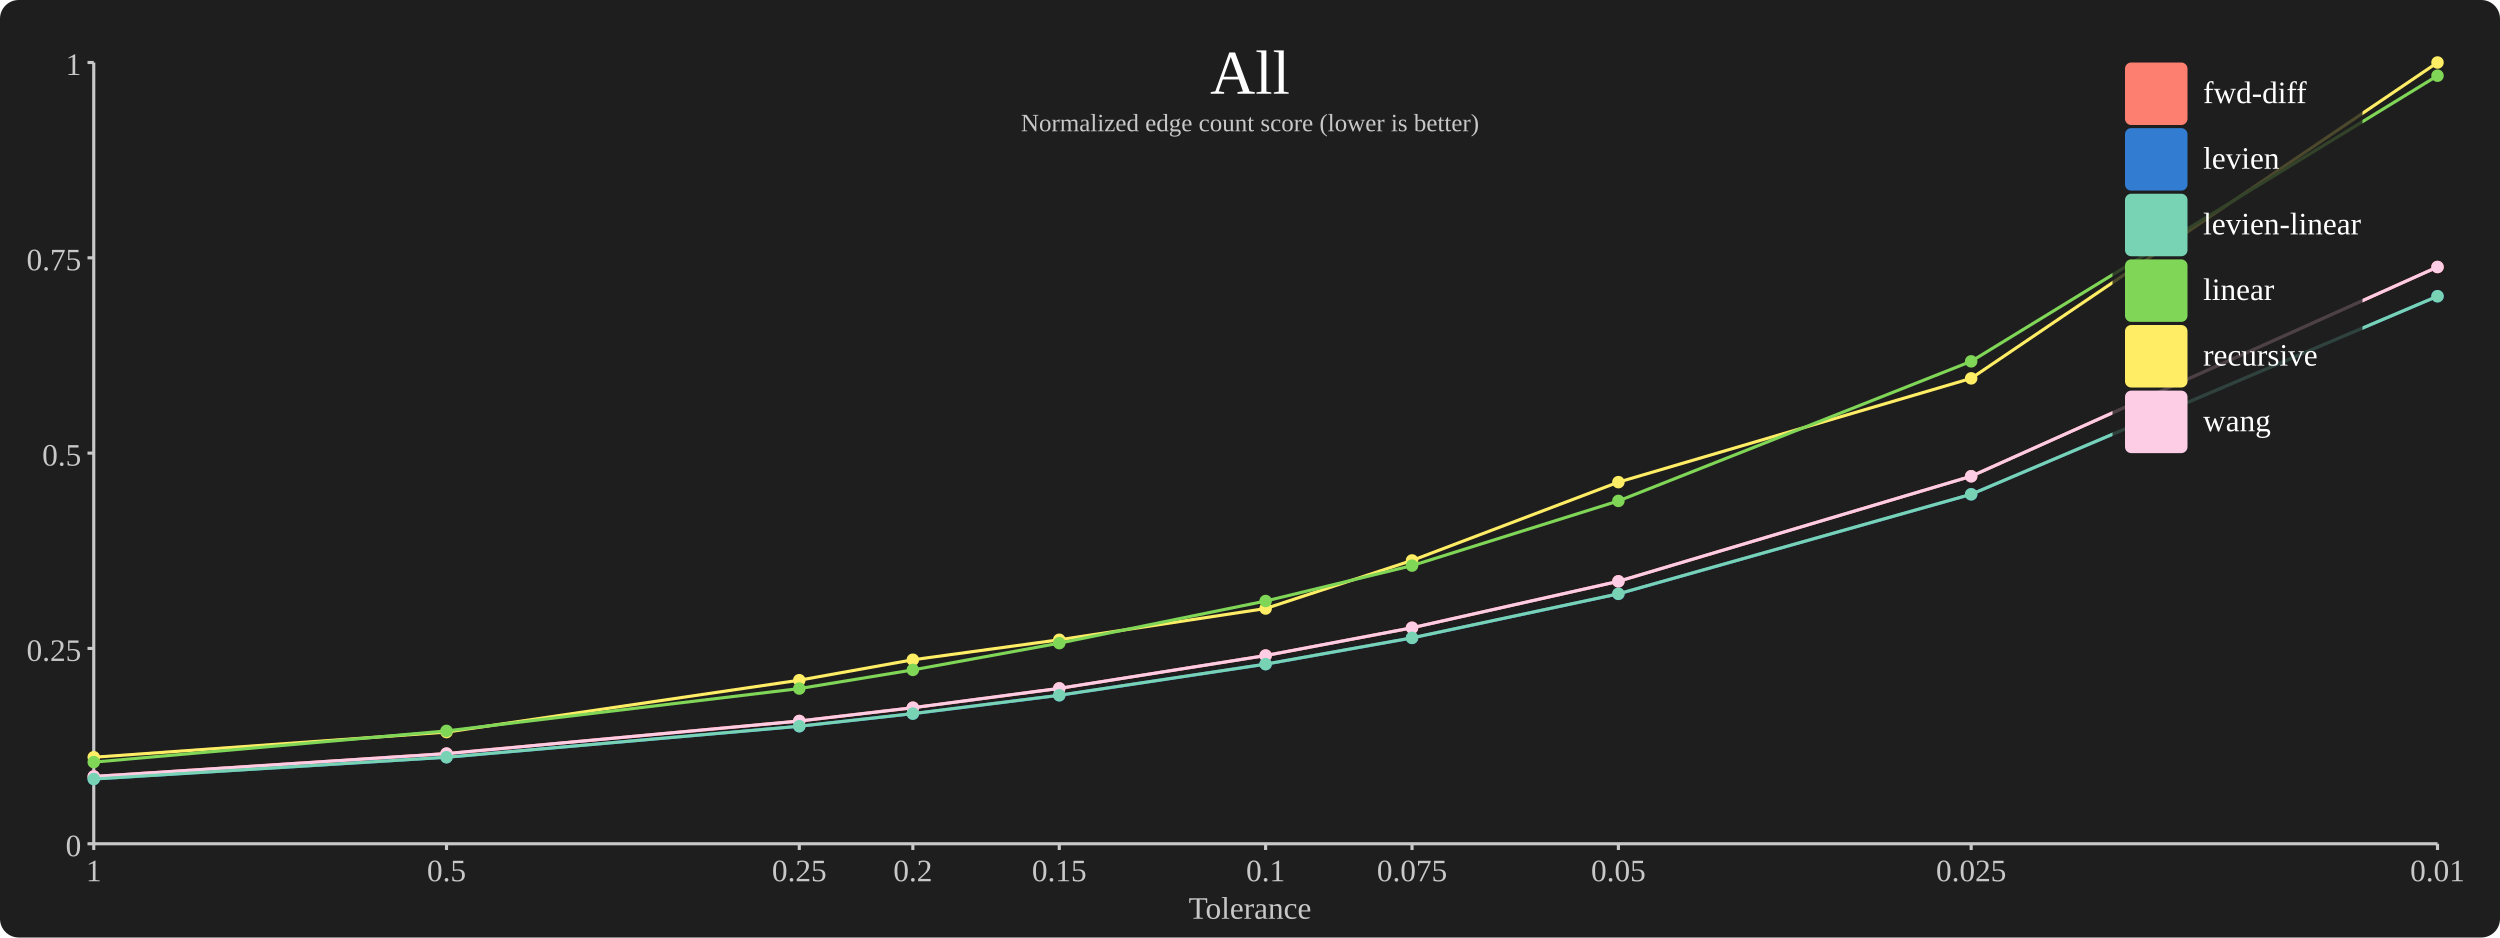
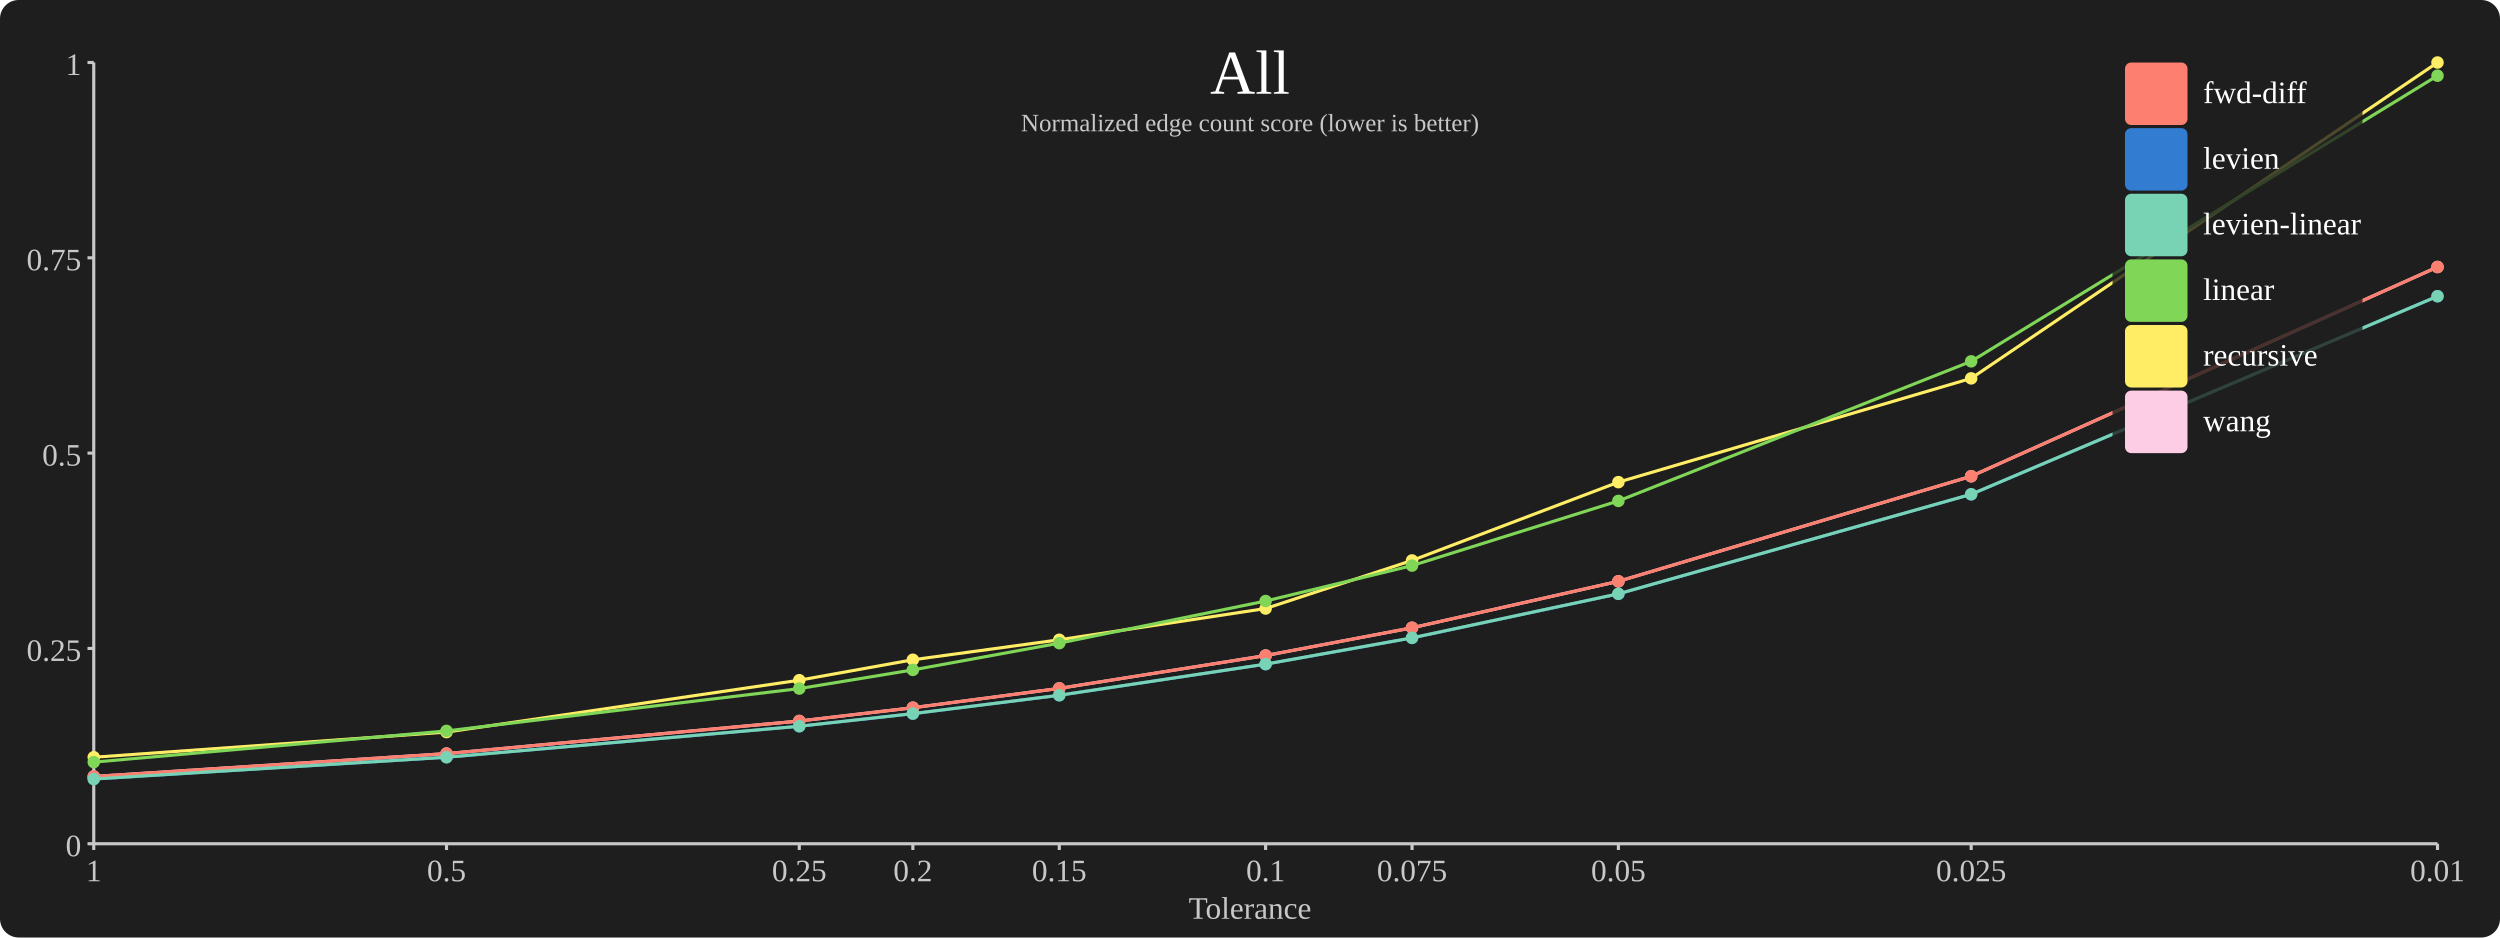
<svg xmlns="http://www.w3.org/2000/svg" viewBox="0 0 800 300">
  <rect x="0" y="0" width="800" height="300" ry="6" style="fill:rgb(30,30,30);stroke:none;fill-opacity:1;stroke-opacity:1;" />
  <path d="M 30 20 L 30 270" style="stroke:rgb(200,200,200);stroke-width:1" />
  <path d="M 30 270 L 780 270" style="stroke:rgb(200,200,200);stroke-width:1" />
  <path d="M 780 270 L 780 272" style="stroke:rgb(200,200,200);stroke-width:1" />
  <text x="780" y="282" style="font-size:10px;fill:rgb(200,200,200);text-anchor:middle;text-align:center;"> 0.01 </text>
  <path d="M 630.772 270 L 630.772 272" style="stroke:rgb(200,200,200);stroke-width:1" />
  <text x="630.772" y="282" style="font-size:10px;fill:rgb(200,200,200);text-anchor:middle;text-align:center;"> 0.025 </text>
  <path d="M 517.886 270 L 517.886 272" style="stroke:rgb(200,200,200);stroke-width:1" />
  <text x="517.886" y="282" style="font-size:10px;fill:rgb(200,200,200);text-anchor:middle;text-align:center;"> 0.05 </text>
  <path d="M 451.852 270 L 451.852 272" style="stroke:rgb(200,200,200);stroke-width:1" />
  <text x="451.852" y="282" style="font-size:10px;fill:rgb(200,200,200);text-anchor:middle;text-align:center;"> 0.075 </text>
  <path d="M 405 270 L 405 272" style="stroke:rgb(200,200,200);stroke-width:1" />
  <text x="405" y="282" style="font-size:10px;fill:rgb(200,200,200);text-anchor:middle;text-align:center;"> 0.1 </text>
  <path d="M 338.966 270 L 338.966 272" style="stroke:rgb(200,200,200);stroke-width:1" />
  <text x="338.966" y="282" style="font-size:10px;fill:rgb(200,200,200);text-anchor:middle;text-align:center;"> 0.15 </text>
  <path d="M 292.114 270 L 292.114 272" style="stroke:rgb(200,200,200);stroke-width:1" />
  <text x="292.114" y="282" style="font-size:10px;fill:rgb(200,200,200);text-anchor:middle;text-align:center;"> 0.2 </text>
  <path d="M 255.773 270 L 255.773 272" style="stroke:rgb(200,200,200);stroke-width:1" />
  <text x="255.773" y="282" style="font-size:10px;fill:rgb(200,200,200);text-anchor:middle;text-align:center;"> 0.25 </text>
  <path d="M 142.886 270 L 142.886 272" style="stroke:rgb(200,200,200);stroke-width:1" />
  <text x="142.886" y="282" style="font-size:10px;fill:rgb(200,200,200);text-anchor:middle;text-align:center;"> 0.5 </text>
  <path d="M 30 270 L 30 272" style="stroke:rgb(200,200,200);stroke-width:1" />
  <text x="30" y="282" style="font-size:10px;fill:rgb(200,200,200);text-anchor:middle;text-align:center;"> 1 </text>
  <path d="M 28 270 L 30 270" style="stroke:rgb(200,200,200);stroke-width:1" />
  <text x="26" y="274" style="font-size:10px;fill:rgb(200,200,200);text-anchor:end;text-align:right;"> 0 </text>
  <path d="M 28 207.5 L 30 207.5" style="stroke:rgb(200,200,200);stroke-width:1" />
  <text x="26" y="211.5" style="font-size:10px;fill:rgb(200,200,200);text-anchor:end;text-align:right;"> 0.25 </text>
  <path d="M 28 145 L 30 145" style="stroke:rgb(200,200,200);stroke-width:1" />
  <text x="26" y="149" style="font-size:10px;fill:rgb(200,200,200);text-anchor:end;text-align:right;"> 0.5 </text>
  <path d="M 28 82.5 L 30 82.5" style="stroke:rgb(200,200,200);stroke-width:1" />
  <text x="26" y="86.5" style="font-size:10px;fill:rgb(200,200,200);text-anchor:end;text-align:right;"> 0.75 </text>
  <path d="M 28 20 L 30 20" style="stroke:rgb(200,200,200);stroke-width:1" />
  <text x="26" y="24" style="font-size:10px;fill:rgb(200,200,200);text-anchor:end;text-align:right;"> 1 </text>
  <text x="400" y="294" style="font-size:10px;fill:rgb(200,200,200);text-anchor:middle;text-align:center;"> Tolerance </text>
  <circle cx="780" cy="94.795" r="2" style="fill:rgb(50,125,209);stroke:none;fill-opacity:1;stroke-opacity:1;" />
  <path d="M 780 94.795 L 630.772 158.188" style="stroke:rgb(50,125,209);stroke-width:1" />
  <circle cx="630.772" cy="158.188" r="2" style="fill:rgb(50,125,209);stroke:none;fill-opacity:1;stroke-opacity:1;" />
  <path d="M 630.772 158.188 L 517.886 190.04" style="stroke:rgb(50,125,209);stroke-width:1" />
  <circle cx="517.886" cy="190.04" r="2" style="fill:rgb(50,125,209);stroke:none;fill-opacity:1;stroke-opacity:1;" />
  <path d="M 517.886 190.04 L 451.852 204.143" style="stroke:rgb(50,125,209);stroke-width:1" />
  <circle cx="451.852" cy="204.143" r="2" style="fill:rgb(50,125,209);stroke:none;fill-opacity:1;stroke-opacity:1;" />
  <path d="M 451.852 204.143 L 405 212.532" style="stroke:rgb(50,125,209);stroke-width:1" />
  <circle cx="405" cy="212.532" r="2" style="fill:rgb(50,125,209);stroke:none;fill-opacity:1;stroke-opacity:1;" />
  <path d="M 405 212.532 L 338.966 222.495" style="stroke:rgb(50,125,209);stroke-width:1" />
  <circle cx="338.966" cy="222.495" r="2" style="fill:rgb(50,125,209);stroke:none;fill-opacity:1;stroke-opacity:1;" />
  <path d="M 338.966 222.495 L 292.114 228.37" style="stroke:rgb(50,125,209);stroke-width:1" />
  <circle cx="292.114" cy="228.37" r="2" style="fill:rgb(50,125,209);stroke:none;fill-opacity:1;stroke-opacity:1;" />
  <path d="M 292.114 228.37 L 255.773 232.4" style="stroke:rgb(50,125,209);stroke-width:1" />
  <circle cx="255.773" cy="232.4" r="2" style="fill:rgb(50,125,209);stroke:none;fill-opacity:1;stroke-opacity:1;" />
  <path d="M 255.773 232.4 L 142.886 242.31" style="stroke:rgb(50,125,209);stroke-width:1" />
  <circle cx="142.886" cy="242.31" r="2" style="fill:rgb(50,125,209);stroke:none;fill-opacity:1;stroke-opacity:1;" />
  <path d="M 142.886 242.31 L 30 249.272" style="stroke:rgb(50,125,209);stroke-width:1" />
  <circle cx="30" cy="249.272" r="2" style="fill:rgb(50,125,209);stroke:none;fill-opacity:1;stroke-opacity:1;" />
-   <circle cx="780" cy="85.438" r="2" style="fill:rgb(253,127,111);stroke:none;fill-opacity:1;stroke-opacity:1;" />
-   <path d="M 780 85.438 L 630.772 152.4" style="stroke:rgb(253,127,111);stroke-width:1" />
-   <circle cx="630.772" cy="152.4" r="2" style="fill:rgb(253,127,111);stroke:none;fill-opacity:1;stroke-opacity:1;" />
-   <path d="M 630.772 152.4 L 517.886 186.022" style="stroke:rgb(253,127,111);stroke-width:1" />
-   <circle cx="517.886" cy="186.022" r="2" style="fill:rgb(253,127,111);stroke:none;fill-opacity:1;stroke-opacity:1;" />
-   <path d="M 517.886 186.022 L 451.852 200.89" style="stroke:rgb(253,127,111);stroke-width:1" />
-   <circle cx="451.852" cy="200.89" r="2" style="fill:rgb(253,127,111);stroke:none;fill-opacity:1;stroke-opacity:1;" />
-   <path d="M 451.852 200.89 L 405 209.77" style="stroke:rgb(253,127,111);stroke-width:1" />
-   <circle cx="405" cy="209.77" r="2" style="fill:rgb(253,127,111);stroke:none;fill-opacity:1;stroke-opacity:1;" />
-   <path d="M 405 209.77 L 338.966 220.278" style="stroke:rgb(253,127,111);stroke-width:1" />
-   <circle cx="338.966" cy="220.278" r="2" style="fill:rgb(253,127,111);stroke:none;fill-opacity:1;stroke-opacity:1;" />
-   <path d="M 338.966 220.278 L 292.114 226.468" style="stroke:rgb(253,127,111);stroke-width:1" />
-   <circle cx="292.114" cy="226.468" r="2" style="fill:rgb(253,127,111);stroke:none;fill-opacity:1;stroke-opacity:1;" />
-   <path d="M 292.114 226.468 L 255.773 230.72" style="stroke:rgb(253,127,111);stroke-width:1" />
-   <circle cx="255.773" cy="230.72" r="2" style="fill:rgb(253,127,111);stroke:none;fill-opacity:1;stroke-opacity:1;" />
-   <path d="M 255.773 230.72 L 142.886 241.15" style="stroke:rgb(253,127,111);stroke-width:1" />
-   <circle cx="142.886" cy="241.15" r="2" style="fill:rgb(253,127,111);stroke:none;fill-opacity:1;stroke-opacity:1;" />
-   <path d="M 142.886 241.15 L 30 248.472" style="stroke:rgb(253,127,111);stroke-width:1" />
-   <circle cx="30" cy="248.472" r="2" style="fill:rgb(253,127,111);stroke:none;fill-opacity:1;stroke-opacity:1;" />
+   <circle cx="780" cy="85.438" r="2" style="fill:rgb(253,204,229);stroke:none;fill-opacity:1;stroke-opacity:1;" />
+   <path d="M 780 85.438 L 630.772 152.4" style="stroke:rgb(253,204,229);stroke-width:1" />
+   <circle cx="630.772" cy="152.4" r="2" style="fill:rgb(253,204,229);stroke:none;fill-opacity:1;stroke-opacity:1;" />
+   <path d="M 630.772 152.4 L 517.886 186.02" style="stroke:rgb(253,204,229);stroke-width:1" />
+   <circle cx="517.886" cy="186.02" r="2" style="fill:rgb(253,204,229);stroke:none;fill-opacity:1;stroke-opacity:1;" />
+   <path d="M 517.886 186.02 L 451.852 200.89" style="stroke:rgb(253,204,229);stroke-width:1" />
+   <circle cx="451.852" cy="200.89" r="2" style="fill:rgb(253,204,229);stroke:none;fill-opacity:1;stroke-opacity:1;" />
+   <path d="M 451.852 200.89 L 405 209.77" style="stroke:rgb(253,204,229);stroke-width:1" />
+   <circle cx="405" cy="209.77" r="2" style="fill:rgb(253,204,229);stroke:none;fill-opacity:1;stroke-opacity:1;" />
+   <path d="M 405 209.77 L 338.966 220.278" style="stroke:rgb(253,204,229);stroke-width:1" />
+   <circle cx="338.966" cy="220.278" r="2" style="fill:rgb(253,204,229);stroke:none;fill-opacity:1;stroke-opacity:1;" />
+   <path d="M 338.966 220.278 L 292.114 226.468" style="stroke:rgb(253,204,229);stroke-width:1" />
+   <circle cx="292.114" cy="226.468" r="2" style="fill:rgb(253,204,229);stroke:none;fill-opacity:1;stroke-opacity:1;" />
+   <path d="M 292.114 226.468 L 255.773 230.72" style="stroke:rgb(253,204,229);stroke-width:1" />
+   <circle cx="255.773" cy="230.72" r="2" style="fill:rgb(253,204,229);stroke:none;fill-opacity:1;stroke-opacity:1;" />
+   <path d="M 255.773 230.72 L 142.886 241.15" style="stroke:rgb(253,204,229);stroke-width:1" />
+   <circle cx="142.886" cy="241.15" r="2" style="fill:rgb(253,204,229);stroke:none;fill-opacity:1;stroke-opacity:1;" />
+   <path d="M 142.886 241.15 L 30 248.472" style="stroke:rgb(253,204,229);stroke-width:1" />
+   <circle cx="30" cy="248.472" r="2" style="fill:rgb(253,204,229);stroke:none;fill-opacity:1;stroke-opacity:1;" />
  <circle cx="780" cy="20" r="2" style="fill:rgb(255,238,101);stroke:none;fill-opacity:1;stroke-opacity:1;" />
  <path d="M 780 20 L 630.772 121.078" style="stroke:rgb(255,238,101);stroke-width:1" />
  <circle cx="630.772" cy="121.078" r="2" style="fill:rgb(255,238,101);stroke:none;fill-opacity:1;stroke-opacity:1;" />
  <path d="M 630.772 121.078 L 517.886 154.285" style="stroke:rgb(255,238,101);stroke-width:1" />
  <circle cx="517.886" cy="154.285" r="2" style="fill:rgb(255,238,101);stroke:none;fill-opacity:1;stroke-opacity:1;" />
  <path d="M 517.886 154.285 L 451.852 179.345" style="stroke:rgb(255,238,101);stroke-width:1" />
  <circle cx="451.852" cy="179.345" r="2" style="fill:rgb(255,238,101);stroke:none;fill-opacity:1;stroke-opacity:1;" />
  <path d="M 451.852 179.345 L 405 194.725" style="stroke:rgb(255,238,101);stroke-width:1" />
  <circle cx="405" cy="194.725" r="2" style="fill:rgb(255,238,101);stroke:none;fill-opacity:1;stroke-opacity:1;" />
  <path d="M 405 194.725 L 338.966 204.725" style="stroke:rgb(255,238,101);stroke-width:1" />
  <circle cx="338.966" cy="204.725" r="2" style="fill:rgb(255,238,101);stroke:none;fill-opacity:1;stroke-opacity:1;" />
  <path d="M 338.966 204.725 L 292.114 211.123" style="stroke:rgb(255,238,101);stroke-width:1" />
  <circle cx="292.114" cy="211.123" r="2" style="fill:rgb(255,238,101);stroke:none;fill-opacity:1;stroke-opacity:1;" />
  <path d="M 292.114 211.123 L 255.773 217.662" style="stroke:rgb(255,238,101);stroke-width:1" />
  <circle cx="255.773" cy="217.662" r="2" style="fill:rgb(255,238,101);stroke:none;fill-opacity:1;stroke-opacity:1;" />
  <path d="M 255.773 217.662 L 142.886 234.265" style="stroke:rgb(255,238,101);stroke-width:1" />
  <circle cx="142.886" cy="234.265" r="2" style="fill:rgb(255,238,101);stroke:none;fill-opacity:1;stroke-opacity:1;" />
  <path d="M 142.886 234.265 L 30 242.32" style="stroke:rgb(255,238,101);stroke-width:1" />
  <circle cx="30" cy="242.32" r="2" style="fill:rgb(255,238,101);stroke:none;fill-opacity:1;stroke-opacity:1;" />
-   <circle cx="780" cy="85.438" r="2" style="fill:rgb(253,204,229);stroke:none;fill-opacity:1;stroke-opacity:1;" />
-   <path d="M 780 85.438 L 630.772 152.4" style="stroke:rgb(253,204,229);stroke-width:1" />
-   <circle cx="630.772" cy="152.4" r="2" style="fill:rgb(253,204,229);stroke:none;fill-opacity:1;stroke-opacity:1;" />
-   <path d="M 630.772 152.4 L 517.886 186.022" style="stroke:rgb(253,204,229);stroke-width:1" />
-   <circle cx="517.886" cy="186.022" r="2" style="fill:rgb(253,204,229);stroke:none;fill-opacity:1;stroke-opacity:1;" />
-   <path d="M 517.886 186.022 L 451.852 200.89" style="stroke:rgb(253,204,229);stroke-width:1" />
-   <circle cx="451.852" cy="200.89" r="2" style="fill:rgb(253,204,229);stroke:none;fill-opacity:1;stroke-opacity:1;" />
-   <path d="M 451.852 200.89 L 405 209.77" style="stroke:rgb(253,204,229);stroke-width:1" />
-   <circle cx="405" cy="209.77" r="2" style="fill:rgb(253,204,229);stroke:none;fill-opacity:1;stroke-opacity:1;" />
-   <path d="M 405 209.77 L 338.966 220.278" style="stroke:rgb(253,204,229);stroke-width:1" />
-   <circle cx="338.966" cy="220.278" r="2" style="fill:rgb(253,204,229);stroke:none;fill-opacity:1;stroke-opacity:1;" />
-   <path d="M 338.966 220.278 L 292.114 226.468" style="stroke:rgb(253,204,229);stroke-width:1" />
-   <circle cx="292.114" cy="226.468" r="2" style="fill:rgb(253,204,229);stroke:none;fill-opacity:1;stroke-opacity:1;" />
-   <path d="M 292.114 226.468 L 255.773 230.72" style="stroke:rgb(253,204,229);stroke-width:1" />
-   <circle cx="255.773" cy="230.72" r="2" style="fill:rgb(253,204,229);stroke:none;fill-opacity:1;stroke-opacity:1;" />
-   <path d="M 255.773 230.72 L 142.886 241.15" style="stroke:rgb(253,204,229);stroke-width:1" />
-   <circle cx="142.886" cy="241.15" r="2" style="fill:rgb(253,204,229);stroke:none;fill-opacity:1;stroke-opacity:1;" />
-   <path d="M 142.886 241.15 L 30 248.472" style="stroke:rgb(253,204,229);stroke-width:1" />
-   <circle cx="30" cy="248.472" r="2" style="fill:rgb(253,204,229);stroke:none;fill-opacity:1;stroke-opacity:1;" />
+   <circle cx="780" cy="85.438" r="2" style="fill:rgb(253,127,111);stroke:none;fill-opacity:1;stroke-opacity:1;" />
+   <path d="M 780 85.438 L 630.772 152.4" style="stroke:rgb(253,127,111);stroke-width:1" />
+   <circle cx="630.772" cy="152.4" r="2" style="fill:rgb(253,127,111);stroke:none;fill-opacity:1;stroke-opacity:1;" />
+   <path d="M 630.772 152.4 L 517.886 186.02" style="stroke:rgb(253,127,111);stroke-width:1" />
+   <circle cx="517.886" cy="186.02" r="2" style="fill:rgb(253,127,111);stroke:none;fill-opacity:1;stroke-opacity:1;" />
+   <path d="M 517.886 186.02 L 451.852 200.89" style="stroke:rgb(253,127,111);stroke-width:1" />
+   <circle cx="451.852" cy="200.89" r="2" style="fill:rgb(253,127,111);stroke:none;fill-opacity:1;stroke-opacity:1;" />
+   <path d="M 451.852 200.89 L 405 209.77" style="stroke:rgb(253,127,111);stroke-width:1" />
+   <circle cx="405" cy="209.77" r="2" style="fill:rgb(253,127,111);stroke:none;fill-opacity:1;stroke-opacity:1;" />
+   <path d="M 405 209.77 L 338.966 220.278" style="stroke:rgb(253,127,111);stroke-width:1" />
+   <circle cx="338.966" cy="220.278" r="2" style="fill:rgb(253,127,111);stroke:none;fill-opacity:1;stroke-opacity:1;" />
+   <path d="M 338.966 220.278 L 292.114 226.468" style="stroke:rgb(253,127,111);stroke-width:1" />
+   <circle cx="292.114" cy="226.468" r="2" style="fill:rgb(253,127,111);stroke:none;fill-opacity:1;stroke-opacity:1;" />
+   <path d="M 292.114 226.468 L 255.773 230.72" style="stroke:rgb(253,127,111);stroke-width:1" />
+   <circle cx="255.773" cy="230.72" r="2" style="fill:rgb(253,127,111);stroke:none;fill-opacity:1;stroke-opacity:1;" />
+   <path d="M 255.773 230.72 L 142.886 241.15" style="stroke:rgb(253,127,111);stroke-width:1" />
+   <circle cx="142.886" cy="241.15" r="2" style="fill:rgb(253,127,111);stroke:none;fill-opacity:1;stroke-opacity:1;" />
+   <path d="M 142.886 241.15 L 30 248.472" style="stroke:rgb(253,127,111);stroke-width:1" />
+   <circle cx="30" cy="248.472" r="2" style="fill:rgb(253,127,111);stroke:none;fill-opacity:1;stroke-opacity:1;" />
+   <circle cx="780" cy="24.223" r="2" style="fill:rgb(128,214,87);stroke:none;fill-opacity:1;stroke-opacity:1;" />
+   <path d="M 780 24.223 L 630.772 115.63" style="stroke:rgb(128,214,87);stroke-width:1" />
+   <circle cx="630.772" cy="115.63" r="2" style="fill:rgb(128,214,87);stroke:none;fill-opacity:1;stroke-opacity:1;" />
+   <path d="M 630.772 115.63 L 517.886 160.295" style="stroke:rgb(128,214,87);stroke-width:1" />
+   <circle cx="517.886" cy="160.295" r="2" style="fill:rgb(128,214,87);stroke:none;fill-opacity:1;stroke-opacity:1;" />
+   <path d="M 517.886 160.295 L 451.852 180.993" style="stroke:rgb(128,214,87);stroke-width:1" />
+   <circle cx="451.852" cy="180.993" r="2" style="fill:rgb(128,214,87);stroke:none;fill-opacity:1;stroke-opacity:1;" />
+   <path d="M 451.852 180.993 L 405 192.33" style="stroke:rgb(128,214,87);stroke-width:1" />
+   <circle cx="405" cy="192.33" r="2" style="fill:rgb(128,214,87);stroke:none;fill-opacity:1;stroke-opacity:1;" />
+   <path d="M 405 192.33 L 338.966 205.805" style="stroke:rgb(128,214,87);stroke-width:1" />
+   <circle cx="338.966" cy="205.805" r="2" style="fill:rgb(128,214,87);stroke:none;fill-opacity:1;stroke-opacity:1;" />
+   <path d="M 338.966 205.805 L 292.114 214.368" style="stroke:rgb(128,214,87);stroke-width:1" />
+   <circle cx="292.114" cy="214.368" r="2" style="fill:rgb(128,214,87);stroke:none;fill-opacity:1;stroke-opacity:1;" />
+   <path d="M 292.114 214.368 L 255.773 220.34" style="stroke:rgb(128,214,87);stroke-width:1" />
+   <circle cx="255.773" cy="220.34" r="2" style="fill:rgb(128,214,87);stroke:none;fill-opacity:1;stroke-opacity:1;" />
+   <path d="M 255.773 220.34 L 142.886 233.887" style="stroke:rgb(128,214,87);stroke-width:1" />
+   <circle cx="142.886" cy="233.887" r="2" style="fill:rgb(128,214,87);stroke:none;fill-opacity:1;stroke-opacity:1;" />
+   <path d="M 142.886 233.887 L 30 243.877" style="stroke:rgb(128,214,87);stroke-width:1" />
+   <circle cx="30" cy="243.877" r="2" style="fill:rgb(128,214,87);stroke:none;fill-opacity:1;stroke-opacity:1;" />
  <circle cx="780" cy="94.792" r="2" style="fill:rgb(119,211,179);stroke:none;fill-opacity:1;stroke-opacity:1;" />
  <path d="M 780 94.792 L 630.772 158.17" style="stroke:rgb(119,211,179);stroke-width:1" />
  <circle cx="630.772" cy="158.17" r="2" style="fill:rgb(119,211,179);stroke:none;fill-opacity:1;stroke-opacity:1;" />
  <path d="M 630.772 158.17 L 517.886 190.02" style="stroke:rgb(119,211,179);stroke-width:1" />
  <circle cx="517.886" cy="190.02" r="2" style="fill:rgb(119,211,179);stroke:none;fill-opacity:1;stroke-opacity:1;" />
  <path d="M 517.886 190.02 L 451.852 204.113" style="stroke:rgb(119,211,179);stroke-width:1" />
  <circle cx="451.852" cy="204.113" r="2" style="fill:rgb(119,211,179);stroke:none;fill-opacity:1;stroke-opacity:1;" />
  <path d="M 451.852 204.113 L 405 212.515" style="stroke:rgb(119,211,179);stroke-width:1" />
  <circle cx="405" cy="212.515" r="2" style="fill:rgb(119,211,179);stroke:none;fill-opacity:1;stroke-opacity:1;" />
  <path d="M 405 212.515 L 338.966 222.475" style="stroke:rgb(119,211,179);stroke-width:1" />
  <circle cx="338.966" cy="222.475" r="2" style="fill:rgb(119,211,179);stroke:none;fill-opacity:1;stroke-opacity:1;" />
  <path d="M 338.966 222.475 L 292.114 228.353" style="stroke:rgb(119,211,179);stroke-width:1" />
  <circle cx="292.114" cy="228.353" r="2" style="fill:rgb(119,211,179);stroke:none;fill-opacity:1;stroke-opacity:1;" />
  <path d="M 292.114 228.353 L 255.773 232.387" style="stroke:rgb(119,211,179);stroke-width:1" />
  <circle cx="255.773" cy="232.387" r="2" style="fill:rgb(119,211,179);stroke:none;fill-opacity:1;stroke-opacity:1;" />
  <path d="M 255.773 232.387 L 142.886 242.312" style="stroke:rgb(119,211,179);stroke-width:1" />
  <circle cx="142.886" cy="242.312" r="2" style="fill:rgb(119,211,179);stroke:none;fill-opacity:1;stroke-opacity:1;" />
  <path d="M 142.886 242.312 L 30 249.285" style="stroke:rgb(119,211,179);stroke-width:1" />
  <circle cx="30" cy="249.285" r="2" style="fill:rgb(119,211,179);stroke:none;fill-opacity:1;stroke-opacity:1;" />
-   <circle cx="780" cy="24.223" r="2" style="fill:rgb(128,214,87);stroke:none;fill-opacity:1;stroke-opacity:1;" />
-   <path d="M 780 24.223 L 630.772 115.63" style="stroke:rgb(128,214,87);stroke-width:1" />
-   <circle cx="630.772" cy="115.63" r="2" style="fill:rgb(128,214,87);stroke:none;fill-opacity:1;stroke-opacity:1;" />
-   <path d="M 630.772 115.63 L 517.886 160.295" style="stroke:rgb(128,214,87);stroke-width:1" />
-   <circle cx="517.886" cy="160.295" r="2" style="fill:rgb(128,214,87);stroke:none;fill-opacity:1;stroke-opacity:1;" />
-   <path d="M 517.886 160.295 L 451.852 180.993" style="stroke:rgb(128,214,87);stroke-width:1" />
-   <circle cx="451.852" cy="180.993" r="2" style="fill:rgb(128,214,87);stroke:none;fill-opacity:1;stroke-opacity:1;" />
-   <path d="M 451.852 180.993 L 405 192.33" style="stroke:rgb(128,214,87);stroke-width:1" />
-   <circle cx="405" cy="192.33" r="2" style="fill:rgb(128,214,87);stroke:none;fill-opacity:1;stroke-opacity:1;" />
-   <path d="M 405 192.33 L 338.966 205.805" style="stroke:rgb(128,214,87);stroke-width:1" />
-   <circle cx="338.966" cy="205.805" r="2" style="fill:rgb(128,214,87);stroke:none;fill-opacity:1;stroke-opacity:1;" />
-   <path d="M 338.966 205.805 L 292.114 214.368" style="stroke:rgb(128,214,87);stroke-width:1" />
-   <circle cx="292.114" cy="214.368" r="2" style="fill:rgb(128,214,87);stroke:none;fill-opacity:1;stroke-opacity:1;" />
-   <path d="M 292.114 214.368 L 255.773 220.34" style="stroke:rgb(128,214,87);stroke-width:1" />
-   <circle cx="255.773" cy="220.34" r="2" style="fill:rgb(128,214,87);stroke:none;fill-opacity:1;stroke-opacity:1;" />
-   <path d="M 255.773 220.34 L 142.886 233.887" style="stroke:rgb(128,214,87);stroke-width:1" />
-   <circle cx="142.886" cy="233.887" r="2" style="fill:rgb(128,214,87);stroke:none;fill-opacity:1;stroke-opacity:1;" />
-   <path d="M 142.886 233.887 L 30 243.877" style="stroke:rgb(128,214,87);stroke-width:1" />
-   <circle cx="30" cy="243.877" r="2" style="fill:rgb(128,214,87);stroke:none;fill-opacity:1;stroke-opacity:1;" />
  <rect x="676" y="16" width="80" height="133" ry="4" style="fill:rgb(30,30,30);stroke:none;fill-opacity:0.8;stroke-opacity:1;" />
  <rect x="680" y="20" width="20" height="20" ry="2" style="fill:rgb(253,127,111);stroke:none;fill-opacity:1;stroke-opacity:1;" />
  <text x="705" y="33" style="font-size:10px;fill:rgb(255,255,255);text-anchor:start;text-align:left;"> fwd-diff </text>
  <rect x="680" y="41" width="20" height="20" ry="2" style="fill:rgb(50,125,209);stroke:none;fill-opacity:1;stroke-opacity:1;" />
  <text x="705" y="54" style="font-size:10px;fill:rgb(255,255,255);text-anchor:start;text-align:left;"> levien </text>
  <rect x="680" y="62" width="20" height="20" ry="2" style="fill:rgb(119,211,179);stroke:none;fill-opacity:1;stroke-opacity:1;" />
  <text x="705" y="75" style="font-size:10px;fill:rgb(255,255,255);text-anchor:start;text-align:left;"> levien-linear </text>
  <rect x="680" y="83" width="20" height="20" ry="2" style="fill:rgb(128,214,87);stroke:none;fill-opacity:1;stroke-opacity:1;" />
  <text x="705" y="96" style="font-size:10px;fill:rgb(255,255,255);text-anchor:start;text-align:left;"> linear </text>
  <rect x="680" y="104" width="20" height="20" ry="2" style="fill:rgb(255,238,101);stroke:none;fill-opacity:1;stroke-opacity:1;" />
  <text x="705" y="117" style="font-size:10px;fill:rgb(255,255,255);text-anchor:start;text-align:left;"> recursive </text>
  <rect x="680" y="125" width="20" height="20" ry="2" style="fill:rgb(253,204,229);stroke:none;fill-opacity:1;stroke-opacity:1;" />
  <text x="705" y="138" style="font-size:10px;fill:rgb(255,255,255);text-anchor:start;text-align:left;"> wang </text>
  <text x="400" y="30" style="font-size:20px;fill:rgb(255,255,255);text-anchor:middle;text-align:center;"> All </text>
  <text x="400" y="42" style="font-size:8px;fill:rgb(200,200,200);text-anchor:middle;text-align:center;"> Normalized edge count score (lower is better) </text>
</svg>
